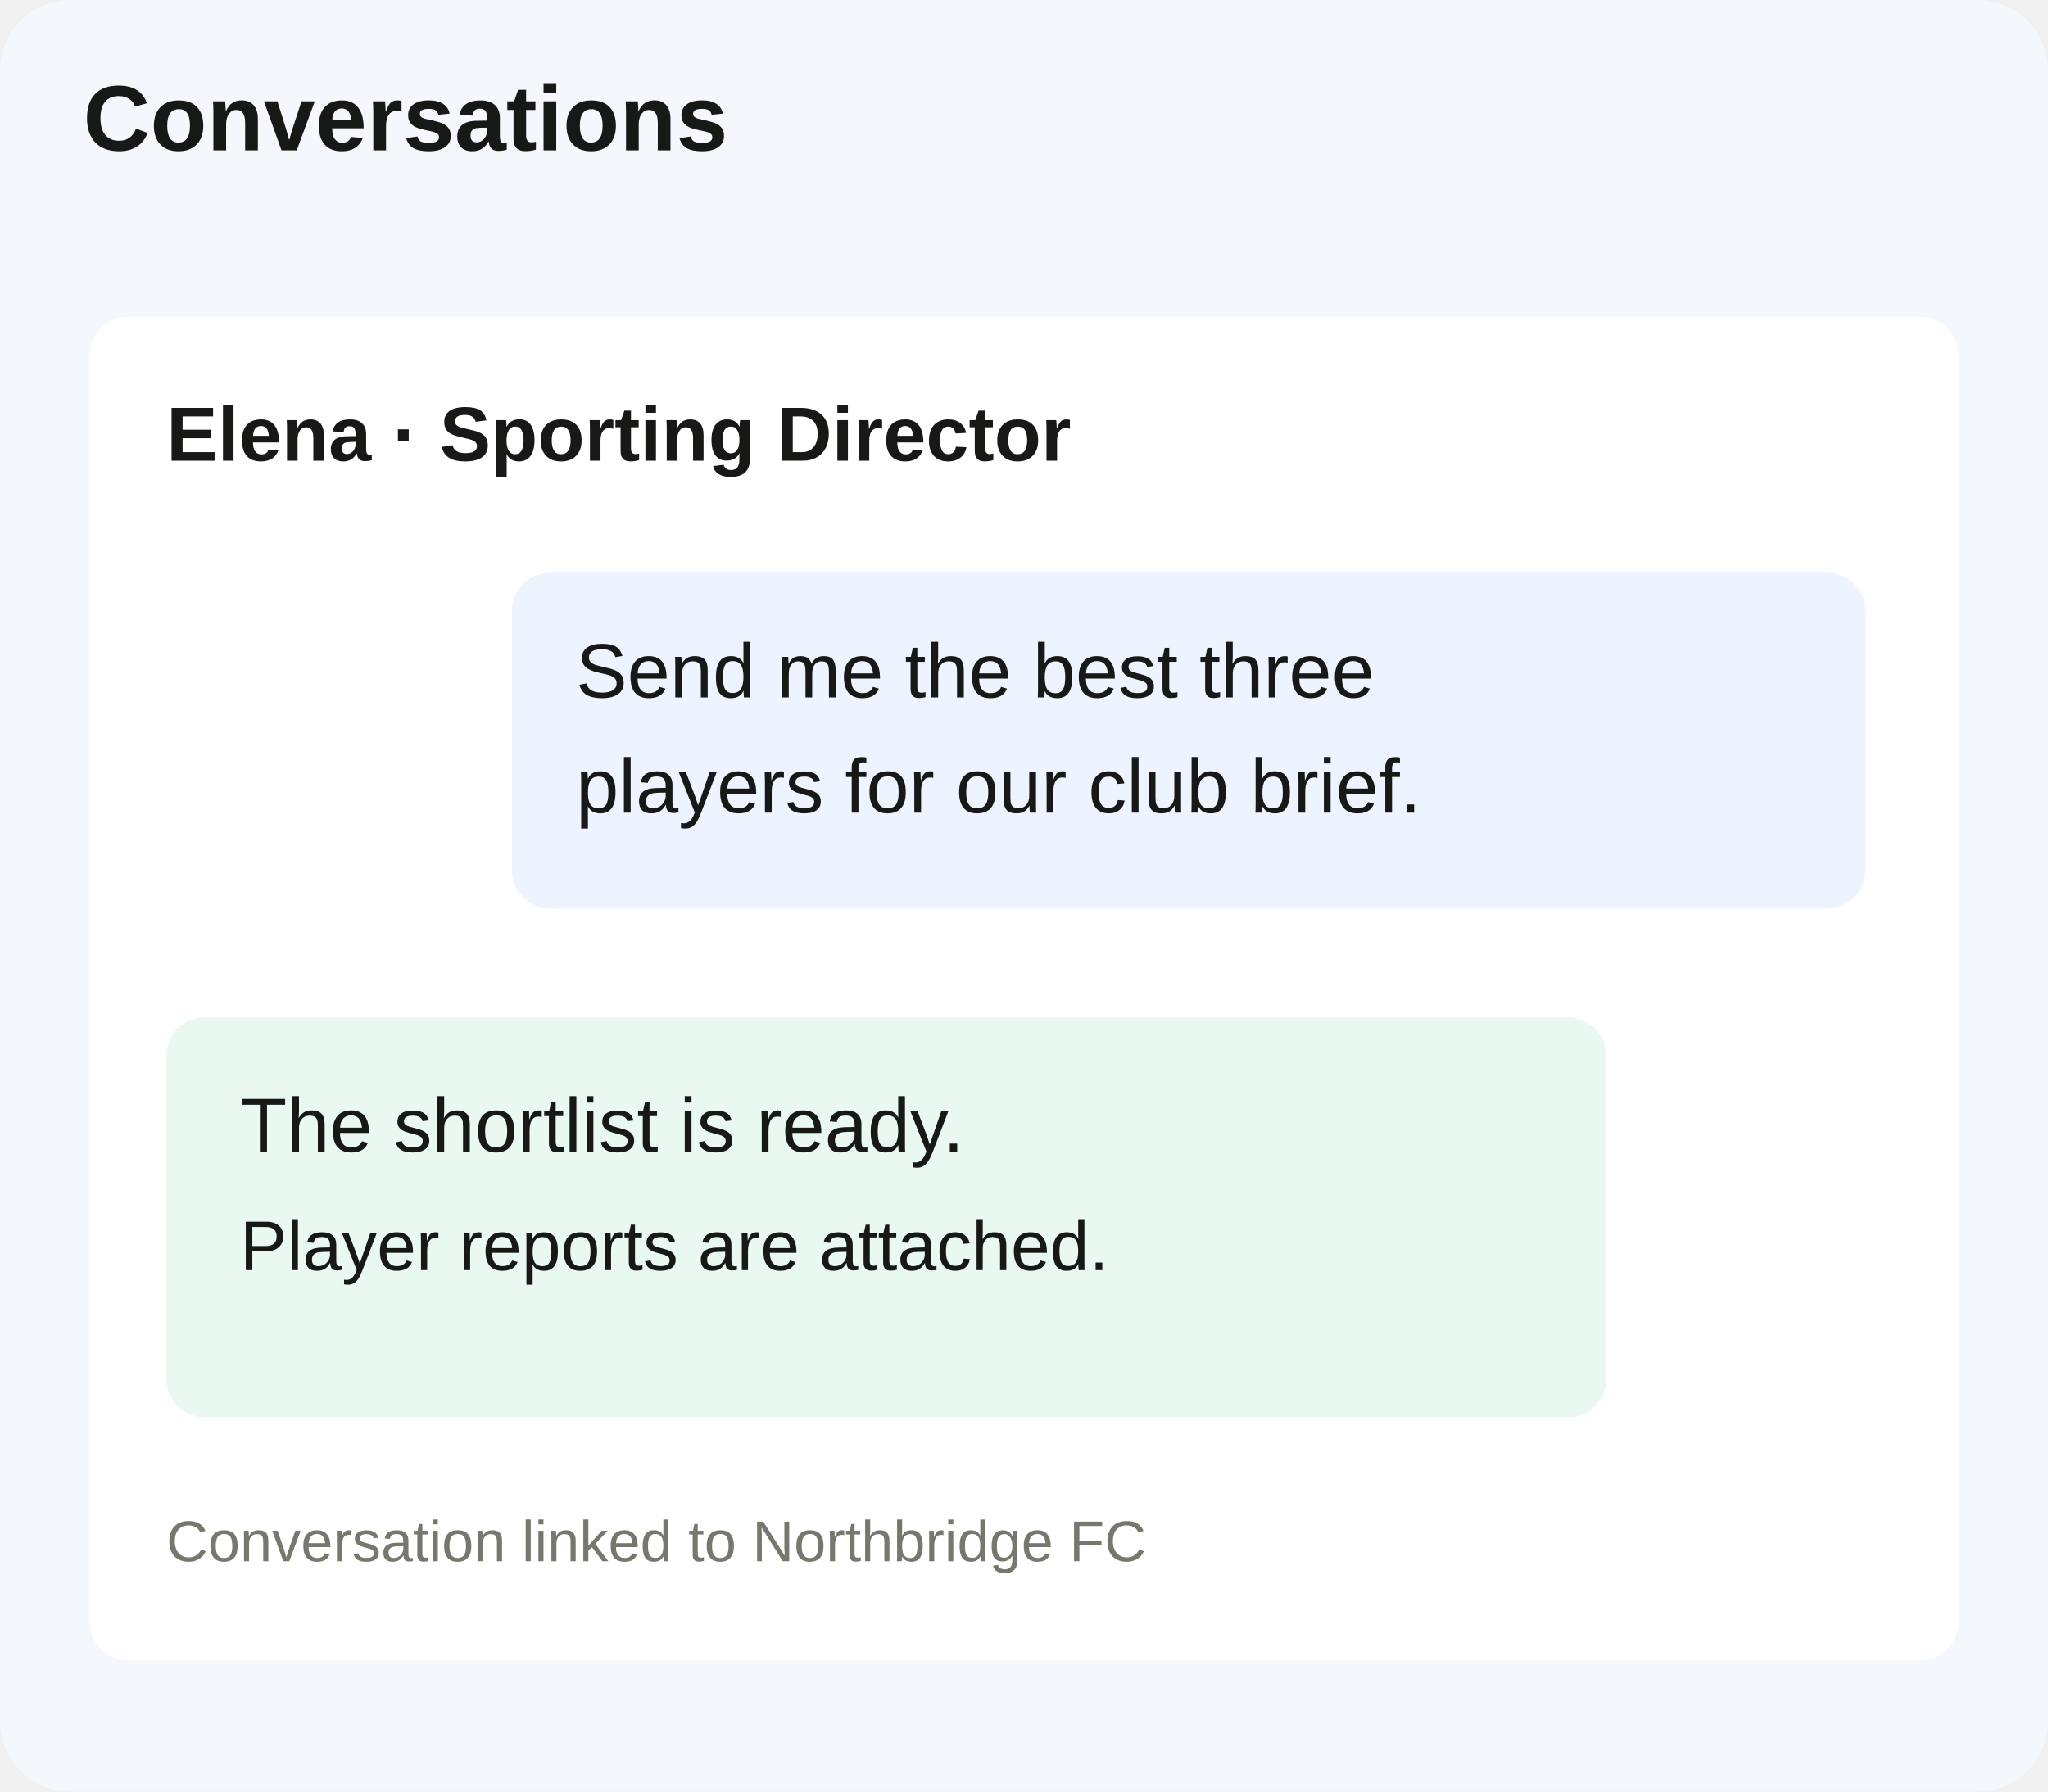
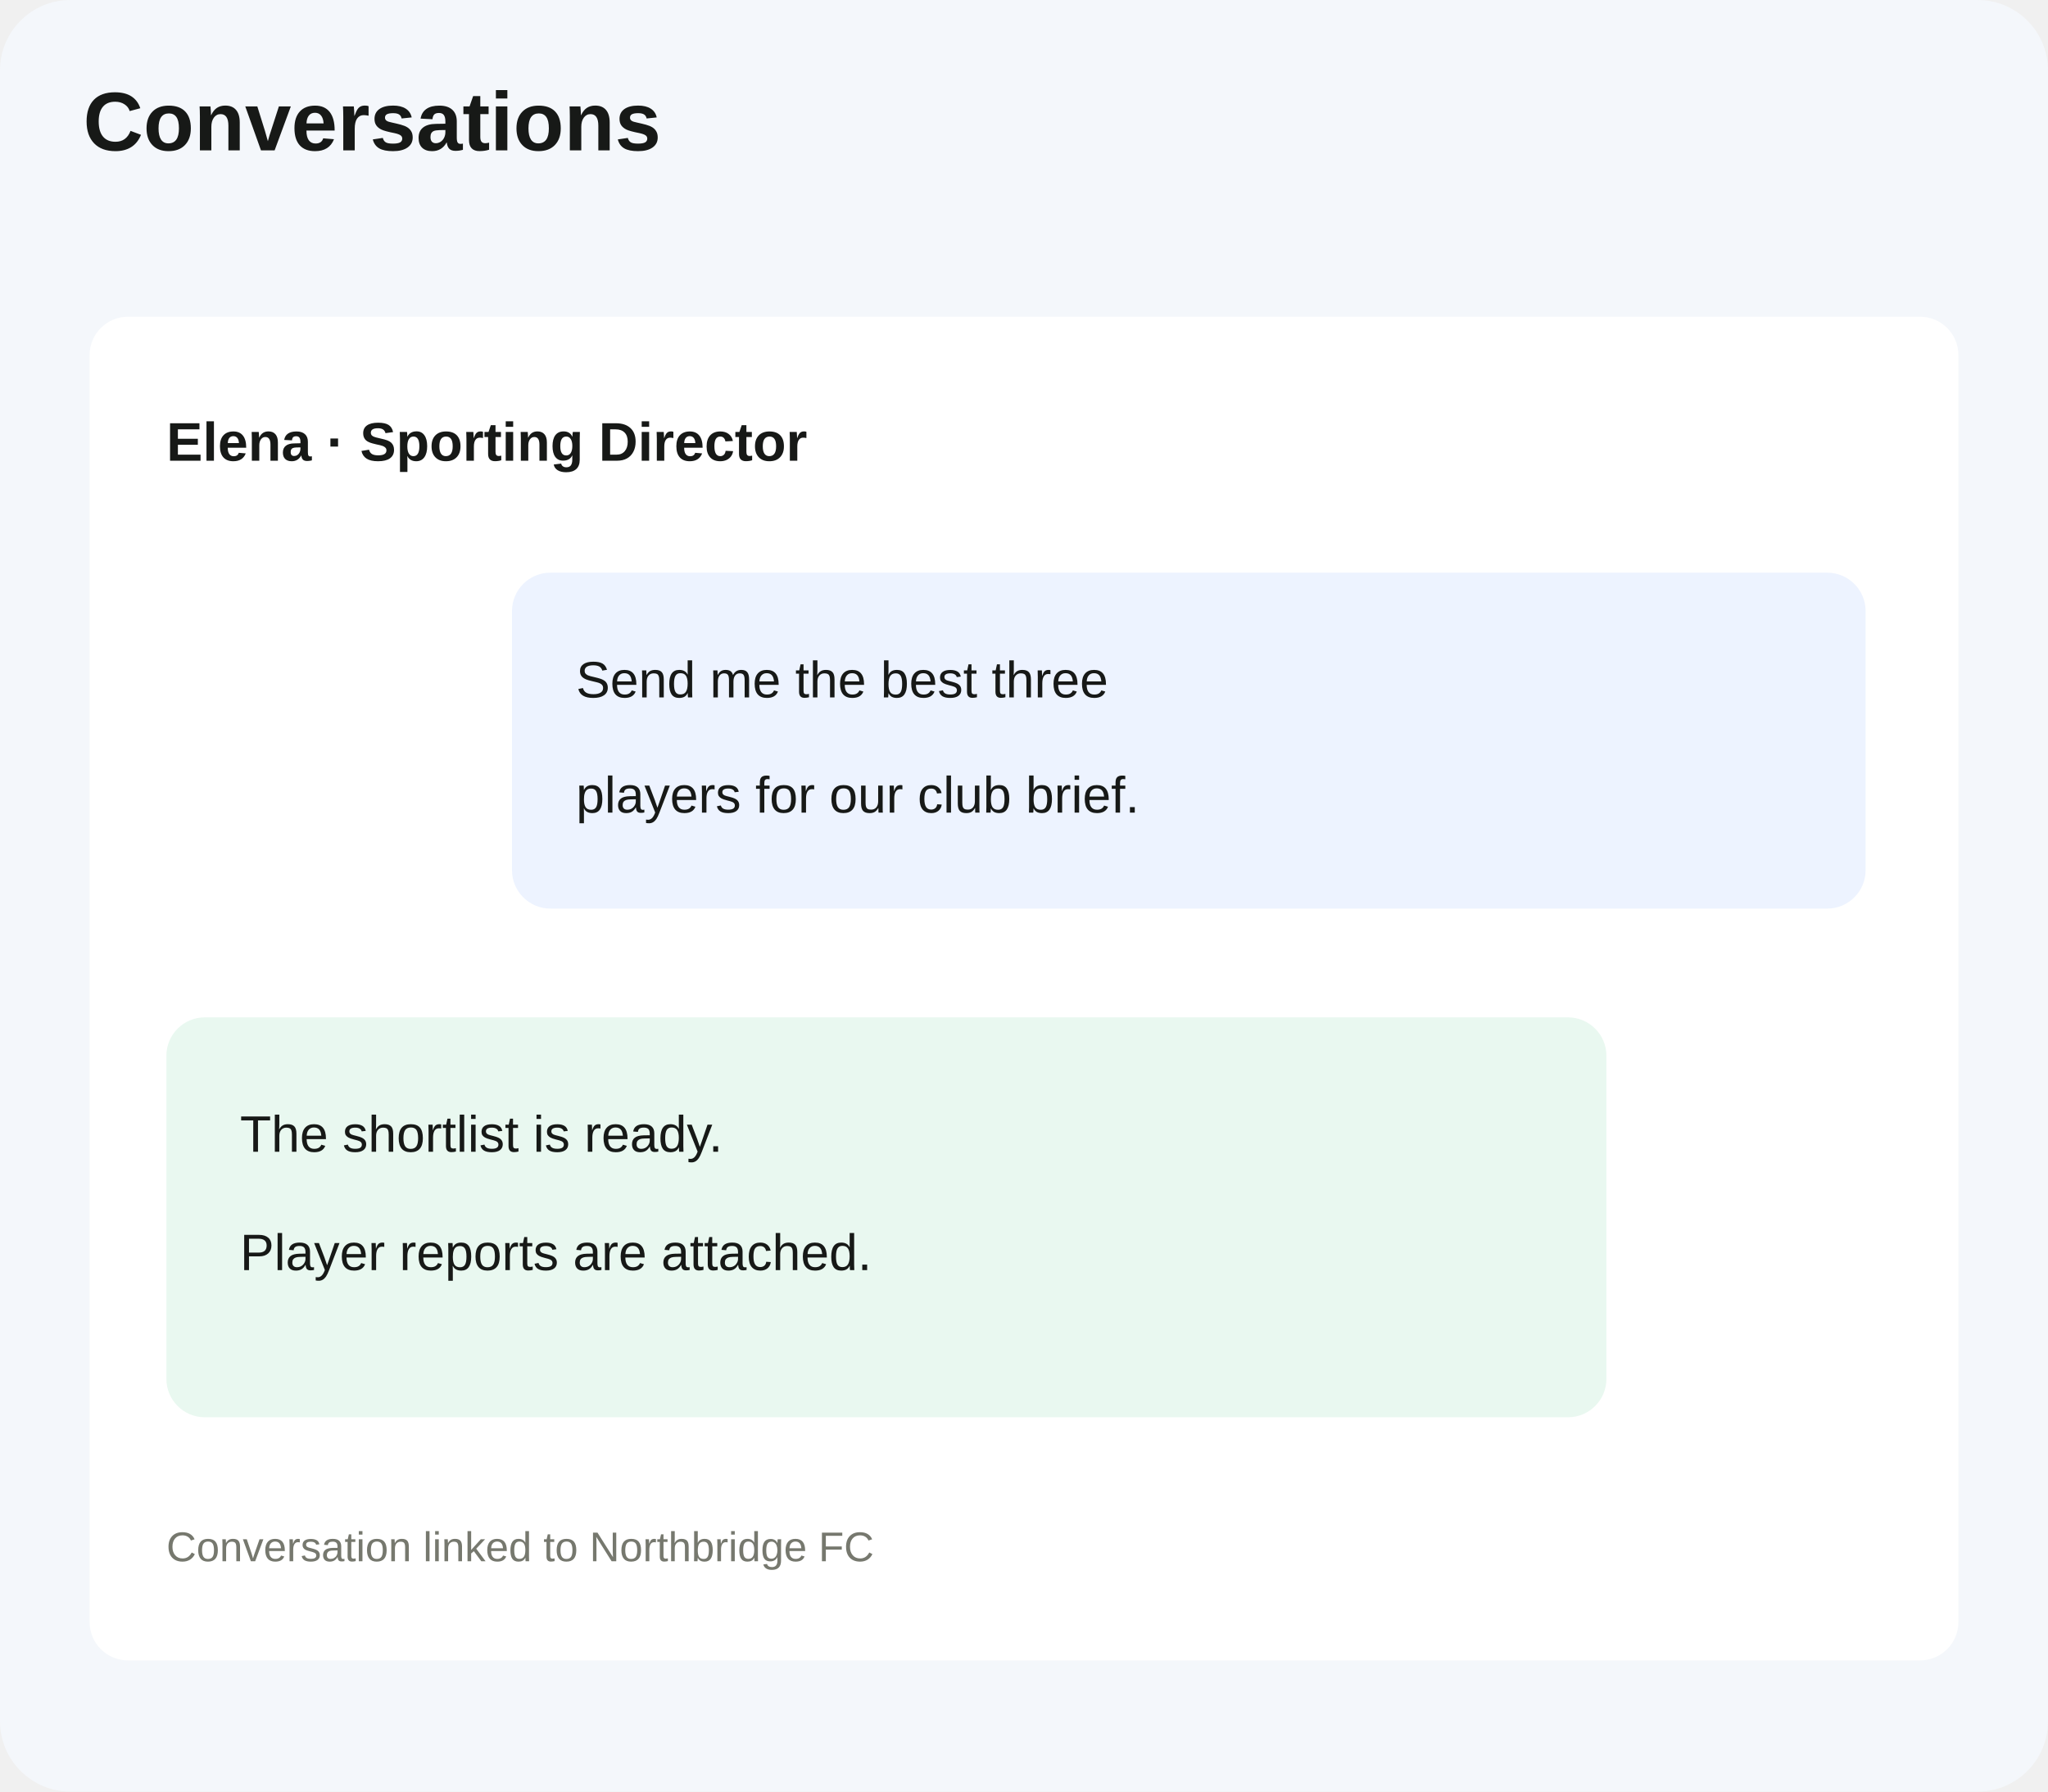
<svg xmlns="http://www.w3.org/2000/svg" width="640" height="560" viewBox="0 0 640 560">
  <rect x="0" y="0" width="640" height="560" rx="22" fill="#f4f7fb" />
-   <text x="26" y="47" fill="#171917" font-family="Arial,sans-serif" font-size="29" font-weight="600">Conversations</text>
+   <text x="26" y="47" fill="#171917" font-family="&quot;Inter Tight&quot;, system-ui, -apple-system, &quot;Segoe UI&quot;, &quot;Helvetica Neue&quot;, Arial, sans-serif" font-size="26" font-weight="600">Conversations</text>
  <rect x="28" y="99" width="584" height="420" rx="12" fill="white" />
-   <text x="52" y="144" fill="#171917" font-family="Arial,sans-serif" font-size="24" font-weight="600">Elena · Sporting Director</text>
+   <text x="52" y="144" fill="#171917" font-family="&quot;Inter Tight&quot;, system-ui, -apple-system, &quot;Segoe UI&quot;, &quot;Helvetica Neue&quot;, Arial, sans-serif" font-size="17" font-weight="600">Elena · Sporting Director</text>
  <rect x="160" y="179" width="423" height="105" rx="12" fill="#edf3ff" />
-   <text x="180" y="218" fill="#171917" font-family="Arial,sans-serif" font-size="24" font-weight="400">Send me the best three</text>
-   <text x="180" y="254" fill="#171917" font-family="Arial,sans-serif" font-size="24" font-weight="400">players for our club brief.</text>
+   <text x="180" y="218" fill="#171917" font-family="&quot;Inter Tight&quot;, system-ui, -apple-system, &quot;Segoe UI&quot;, &quot;Helvetica Neue&quot;, Arial, sans-serif" font-size="16" font-weight="400">Send me the best three</text>
+   <text x="180" y="254" fill="#171917" font-family="&quot;Inter Tight&quot;, system-ui, -apple-system, &quot;Segoe UI&quot;, &quot;Helvetica Neue&quot;, Arial, sans-serif" font-size="16" font-weight="400">players for our club brief.</text>
  <rect x="52" y="318" width="450" height="125" rx="12" fill="#e9f8f0" />
-   <text x="75" y="360" fill="#171917" font-family="Arial,sans-serif" font-size="24" font-weight="400">The shortlist is ready.</text>
-   <text x="75" y="397" fill="#171917" font-family="Arial,sans-serif" font-size="22" font-weight="400">Player reports are attached.</text>
-   <text x="52" y="488" fill="#76786e" font-family="Arial,sans-serif" font-size="18" font-weight="400">Conversation linked to Northbridge FC</text>
+   <text x="75" y="360" fill="#171917" font-family="&quot;Inter Tight&quot;, system-ui, -apple-system, &quot;Segoe UI&quot;, &quot;Helvetica Neue&quot;, Arial, sans-serif" font-size="16" font-weight="400">The shortlist is ready.</text>
+   <text x="75" y="397" fill="#171917" font-family="&quot;Inter Tight&quot;, system-ui, -apple-system, &quot;Segoe UI&quot;, &quot;Helvetica Neue&quot;, Arial, sans-serif" font-size="16" font-weight="400">Player reports are attached.</text>
+   <text x="52" y="488" fill="#76786e" font-family="&quot;Inter Tight&quot;, system-ui, -apple-system, &quot;Segoe UI&quot;, &quot;Helvetica Neue&quot;, Arial, sans-serif" font-size="13" font-weight="400">Conversation linked to Northbridge FC</text>
</svg>
